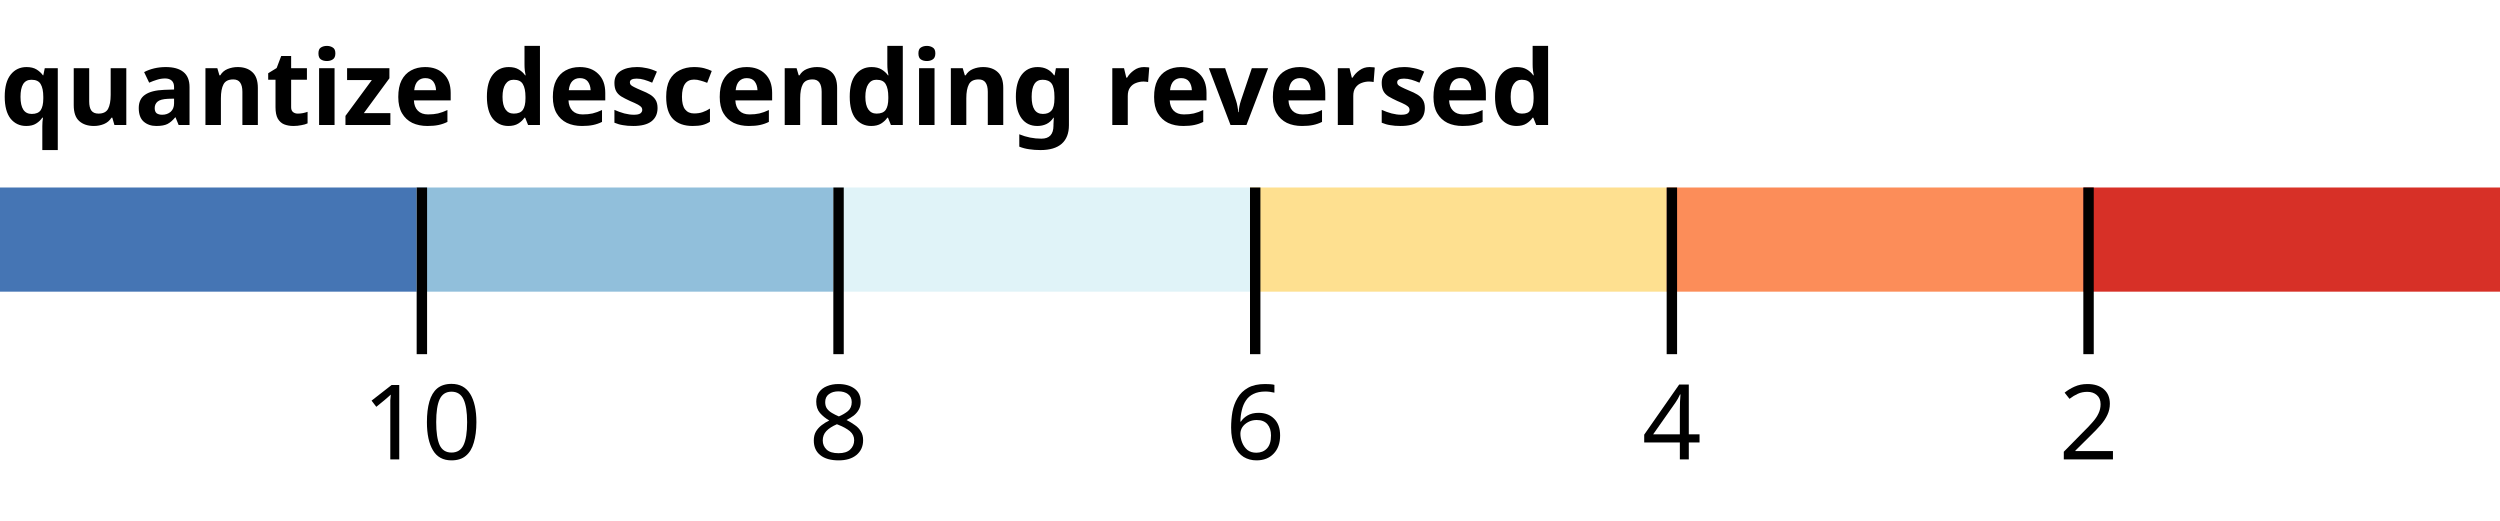
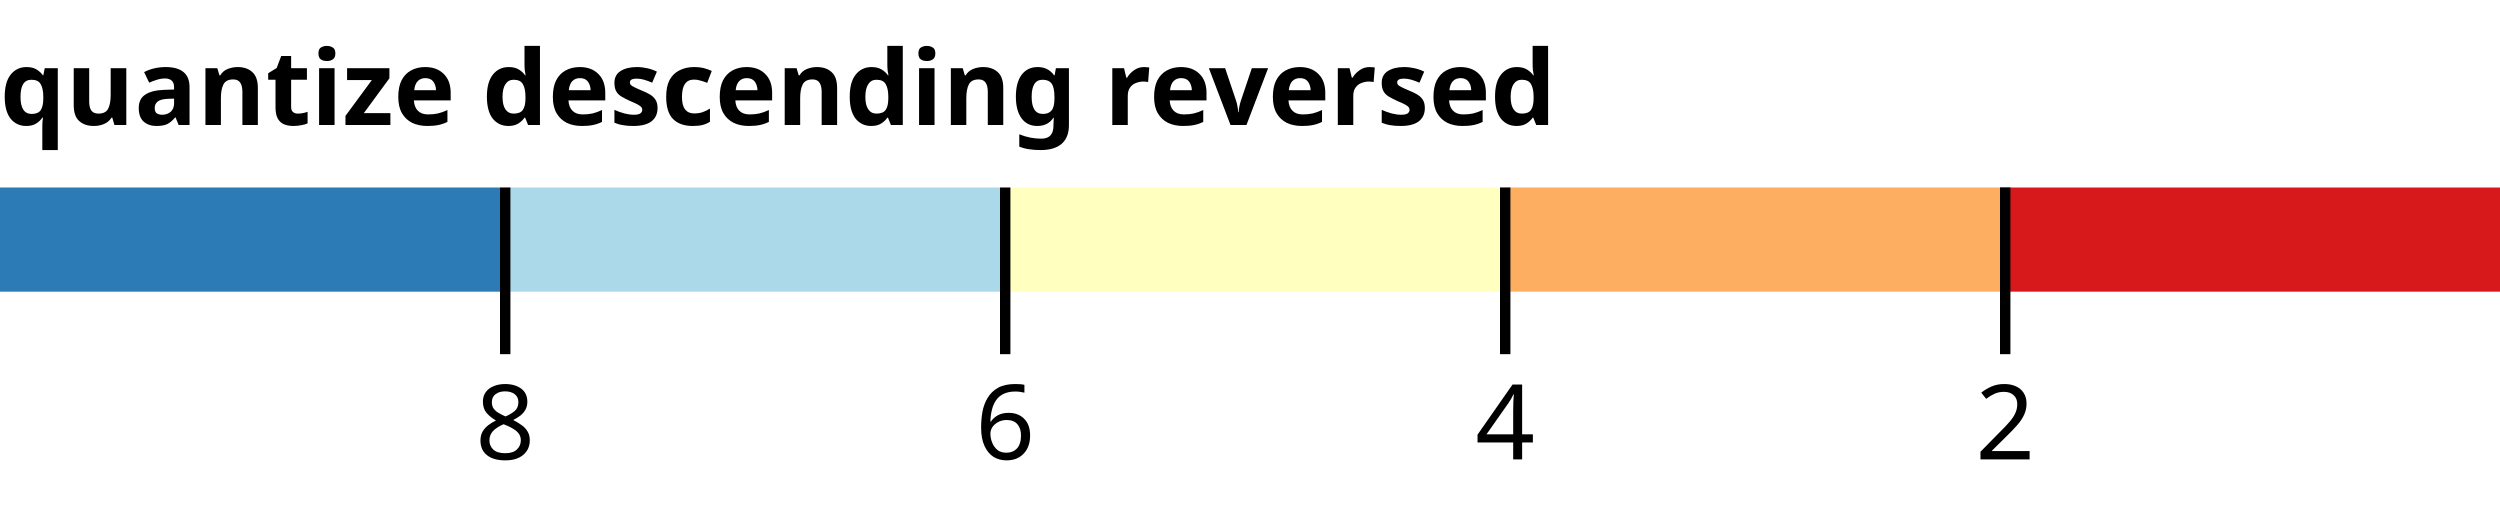
<svg xmlns="http://www.w3.org/2000/svg" class="plot" font-family="system-ui, sans-serif" font-size="10" width="240" height="50" viewBox="0 0 240 50">
  <style>
    .plot {
      display: block;
      background: white;
      height: auto;
      height: intrinsic;
      max-width: 100%;
      overflow: visible;
    }

    .plot text {
      white-space: pre;
    }
  </style>
  <g>
-     <rect x="0" y="18" width="40" height="10" fill="#4575b4" />
-     <rect x="40" y="18" width="40" height="10" fill="#91bfdb" />
-     <rect x="80" y="18" width="40" height="10" fill="#e0f3f8" />
-     <rect x="120" y="18" width="40" height="10" fill="#fee090" />
-     <rect x="160" y="18" width="40" height="10" fill="#fc8d59" />
-     <rect x="200" y="18" width="40" height="10" fill="#d73027" />
+     <rect x="0" y="18" width="48" height="10" fill="#2c7bb6" />
+     <rect x="48" y="18" width="48" height="10" fill="#abd9e9" />
+     <rect x="96" y="18" width="48" height="10" fill="#ffffbf" />
+     <rect x="144" y="18" width="48" height="10" fill="#fdae61" />
+     <rect x="192" y="18" width="48" height="10" fill="#d7191c" />
  </g>
  <g transform="translate(0,28)" fill="none" text-anchor="middle" font-variant="tabular-nums">
-     <g class="tick" opacity="1" transform="translate(40.5,0)">
-       <line stroke="currentColor" y2="6" y1="-10" />
-       <text fill="currentColor" y="9" dy="0.71em">10</text>
-     </g>
-     <g class="tick" opacity="1" transform="translate(80.5,0)">
+     <g class="tick" opacity="1" transform="translate(48.5,0)">
      <line stroke="currentColor" y2="6" y1="-10" />
      <text fill="currentColor" y="9" dy="0.71em">8</text>
    </g>
-     <g class="tick" opacity="1" transform="translate(120.5,0)">
+     <g class="tick" opacity="1" transform="translate(96.5,0)">
      <line stroke="currentColor" y2="6" y1="-10" />
      <text fill="currentColor" y="9" dy="0.71em">6</text>
    </g>
-     <g class="tick" opacity="1" transform="translate(160.5,0)">
+     <g class="tick" opacity="1" transform="translate(144.5,0)">
      <line stroke="currentColor" y2="6" y1="-10" />
      <text fill="currentColor" y="9" dy="0.71em">4</text>
    </g>
-     <g class="tick" opacity="1" transform="translate(200.5,0)">
+     <g class="tick" opacity="1" transform="translate(192.5,0)">
      <line stroke="currentColor" y2="6" y1="-10" />
      <text fill="currentColor" y="9" dy="0.71em">2</text>
    </g>
    <text x="0" y="-16" fill="currentColor" text-anchor="start" font-weight="bold">quantize descending reversed</text>
  </g>
</svg>
